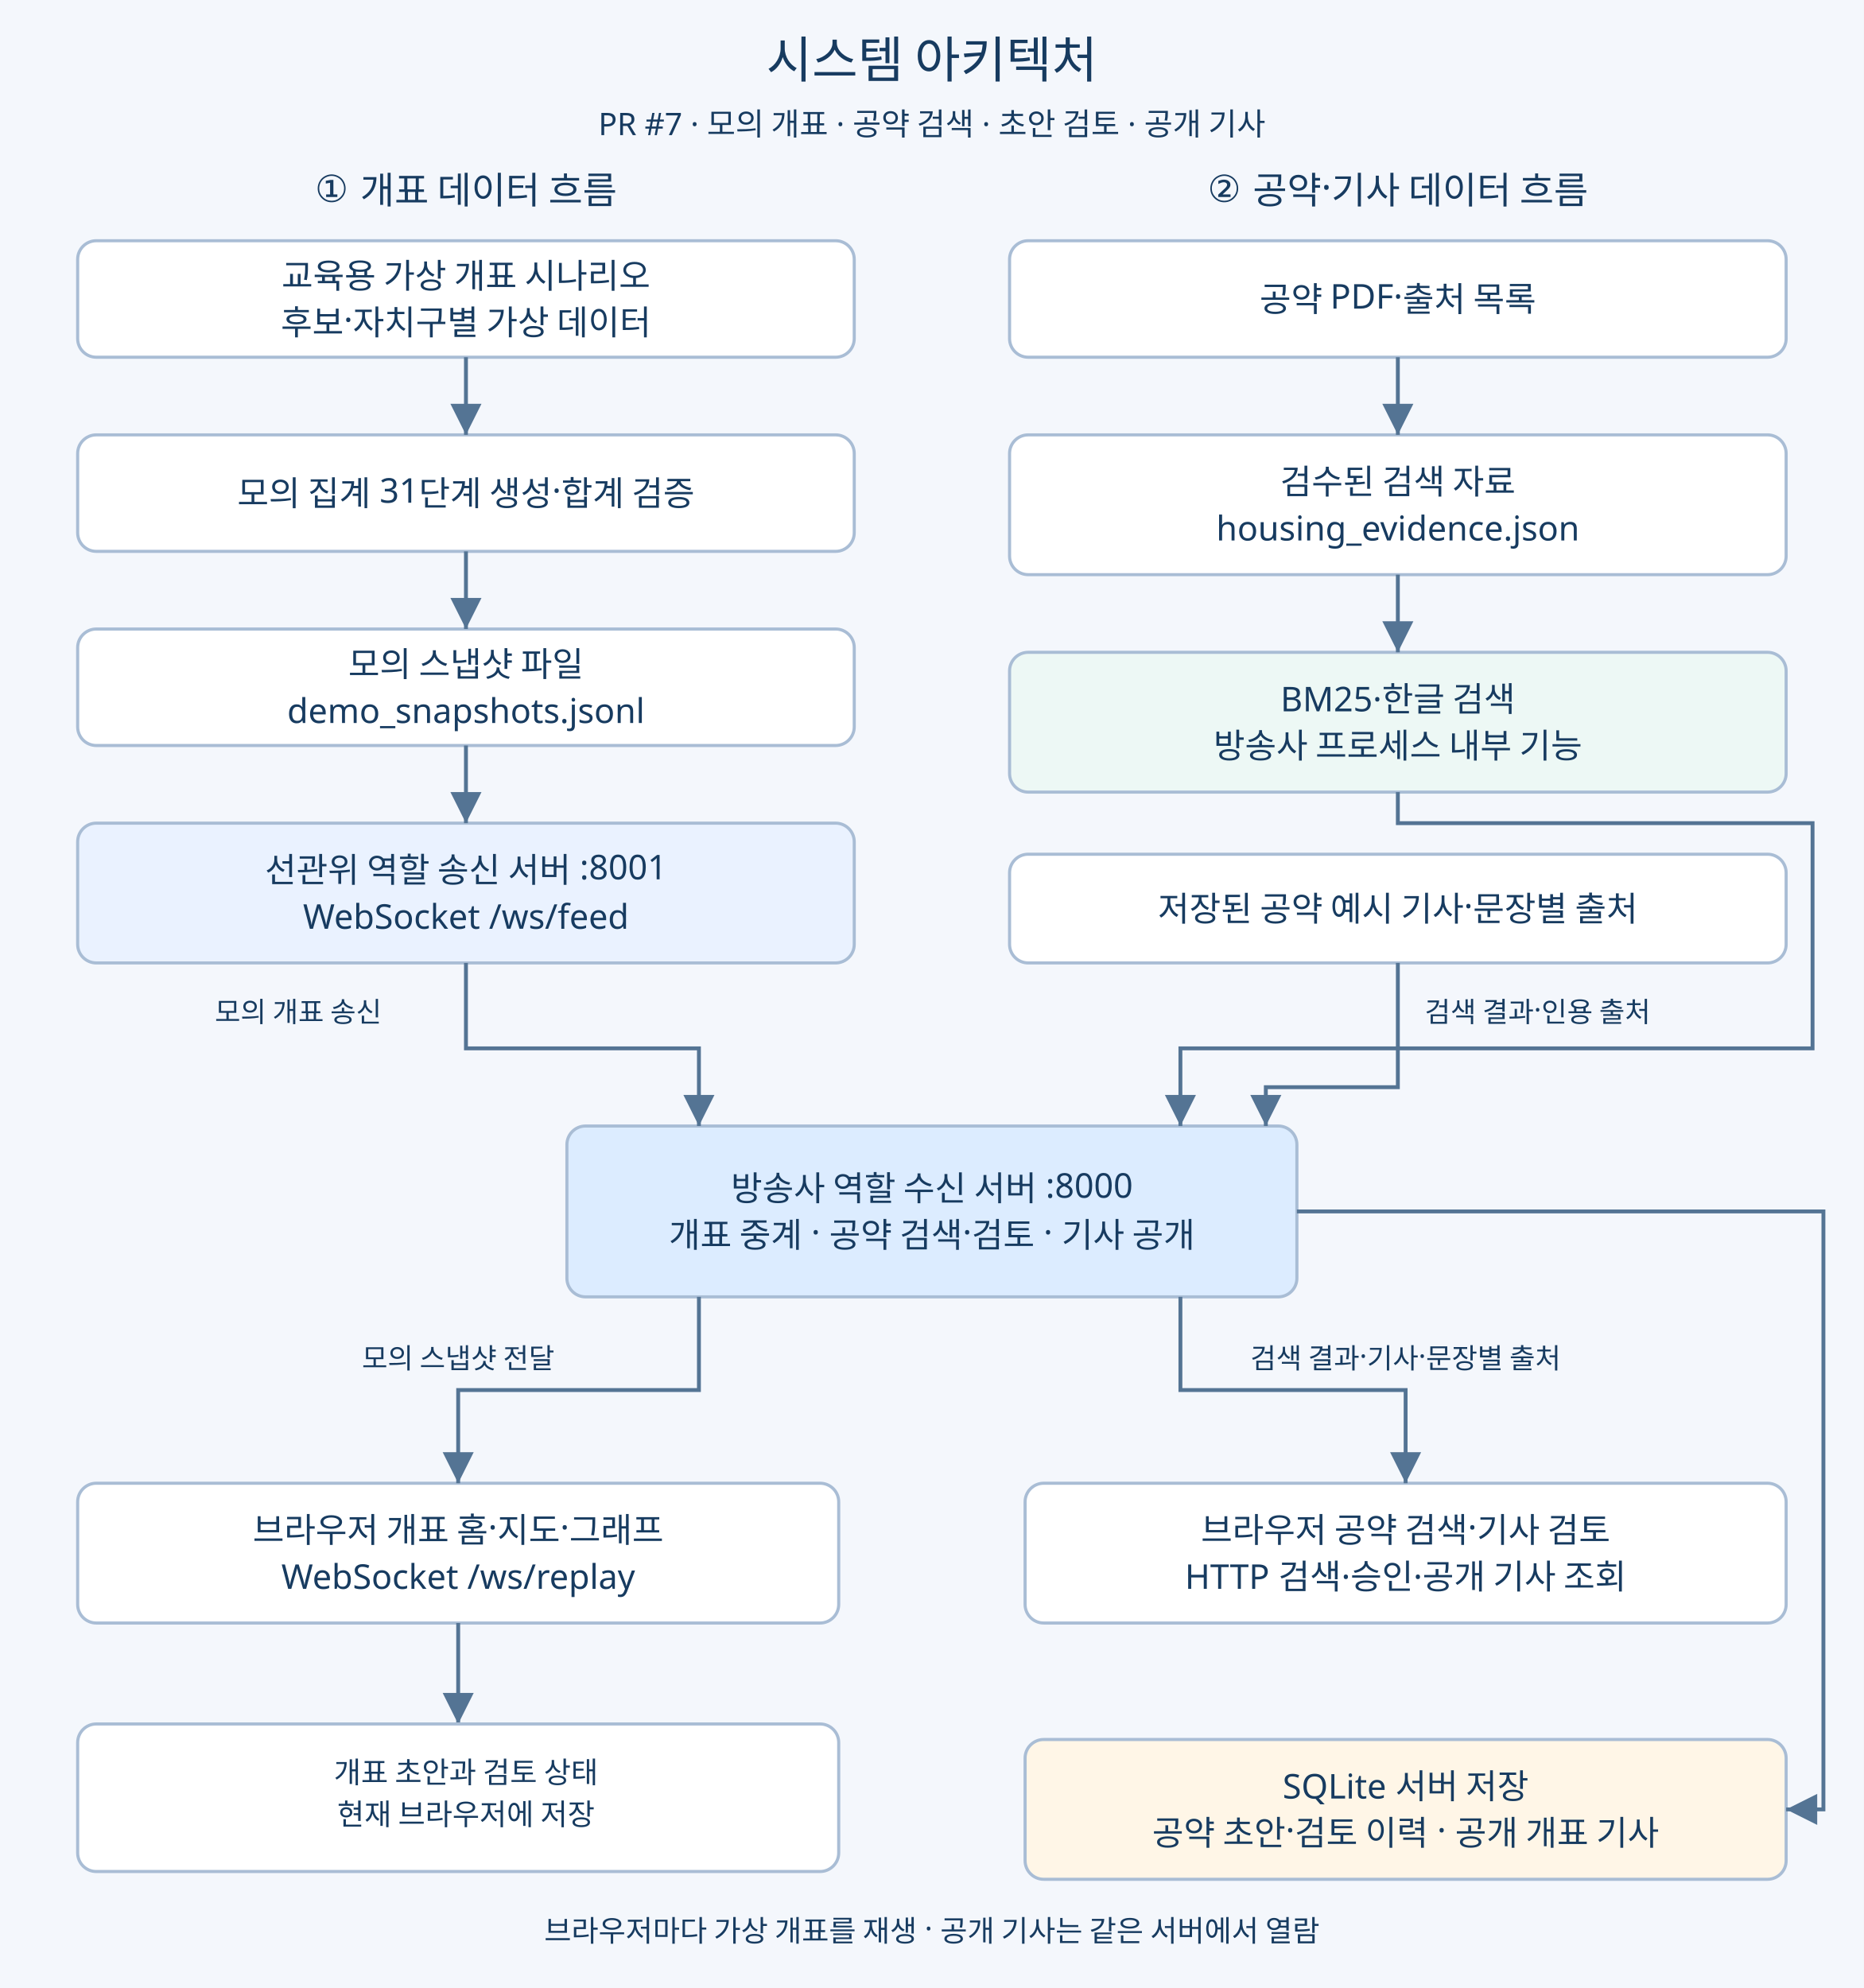
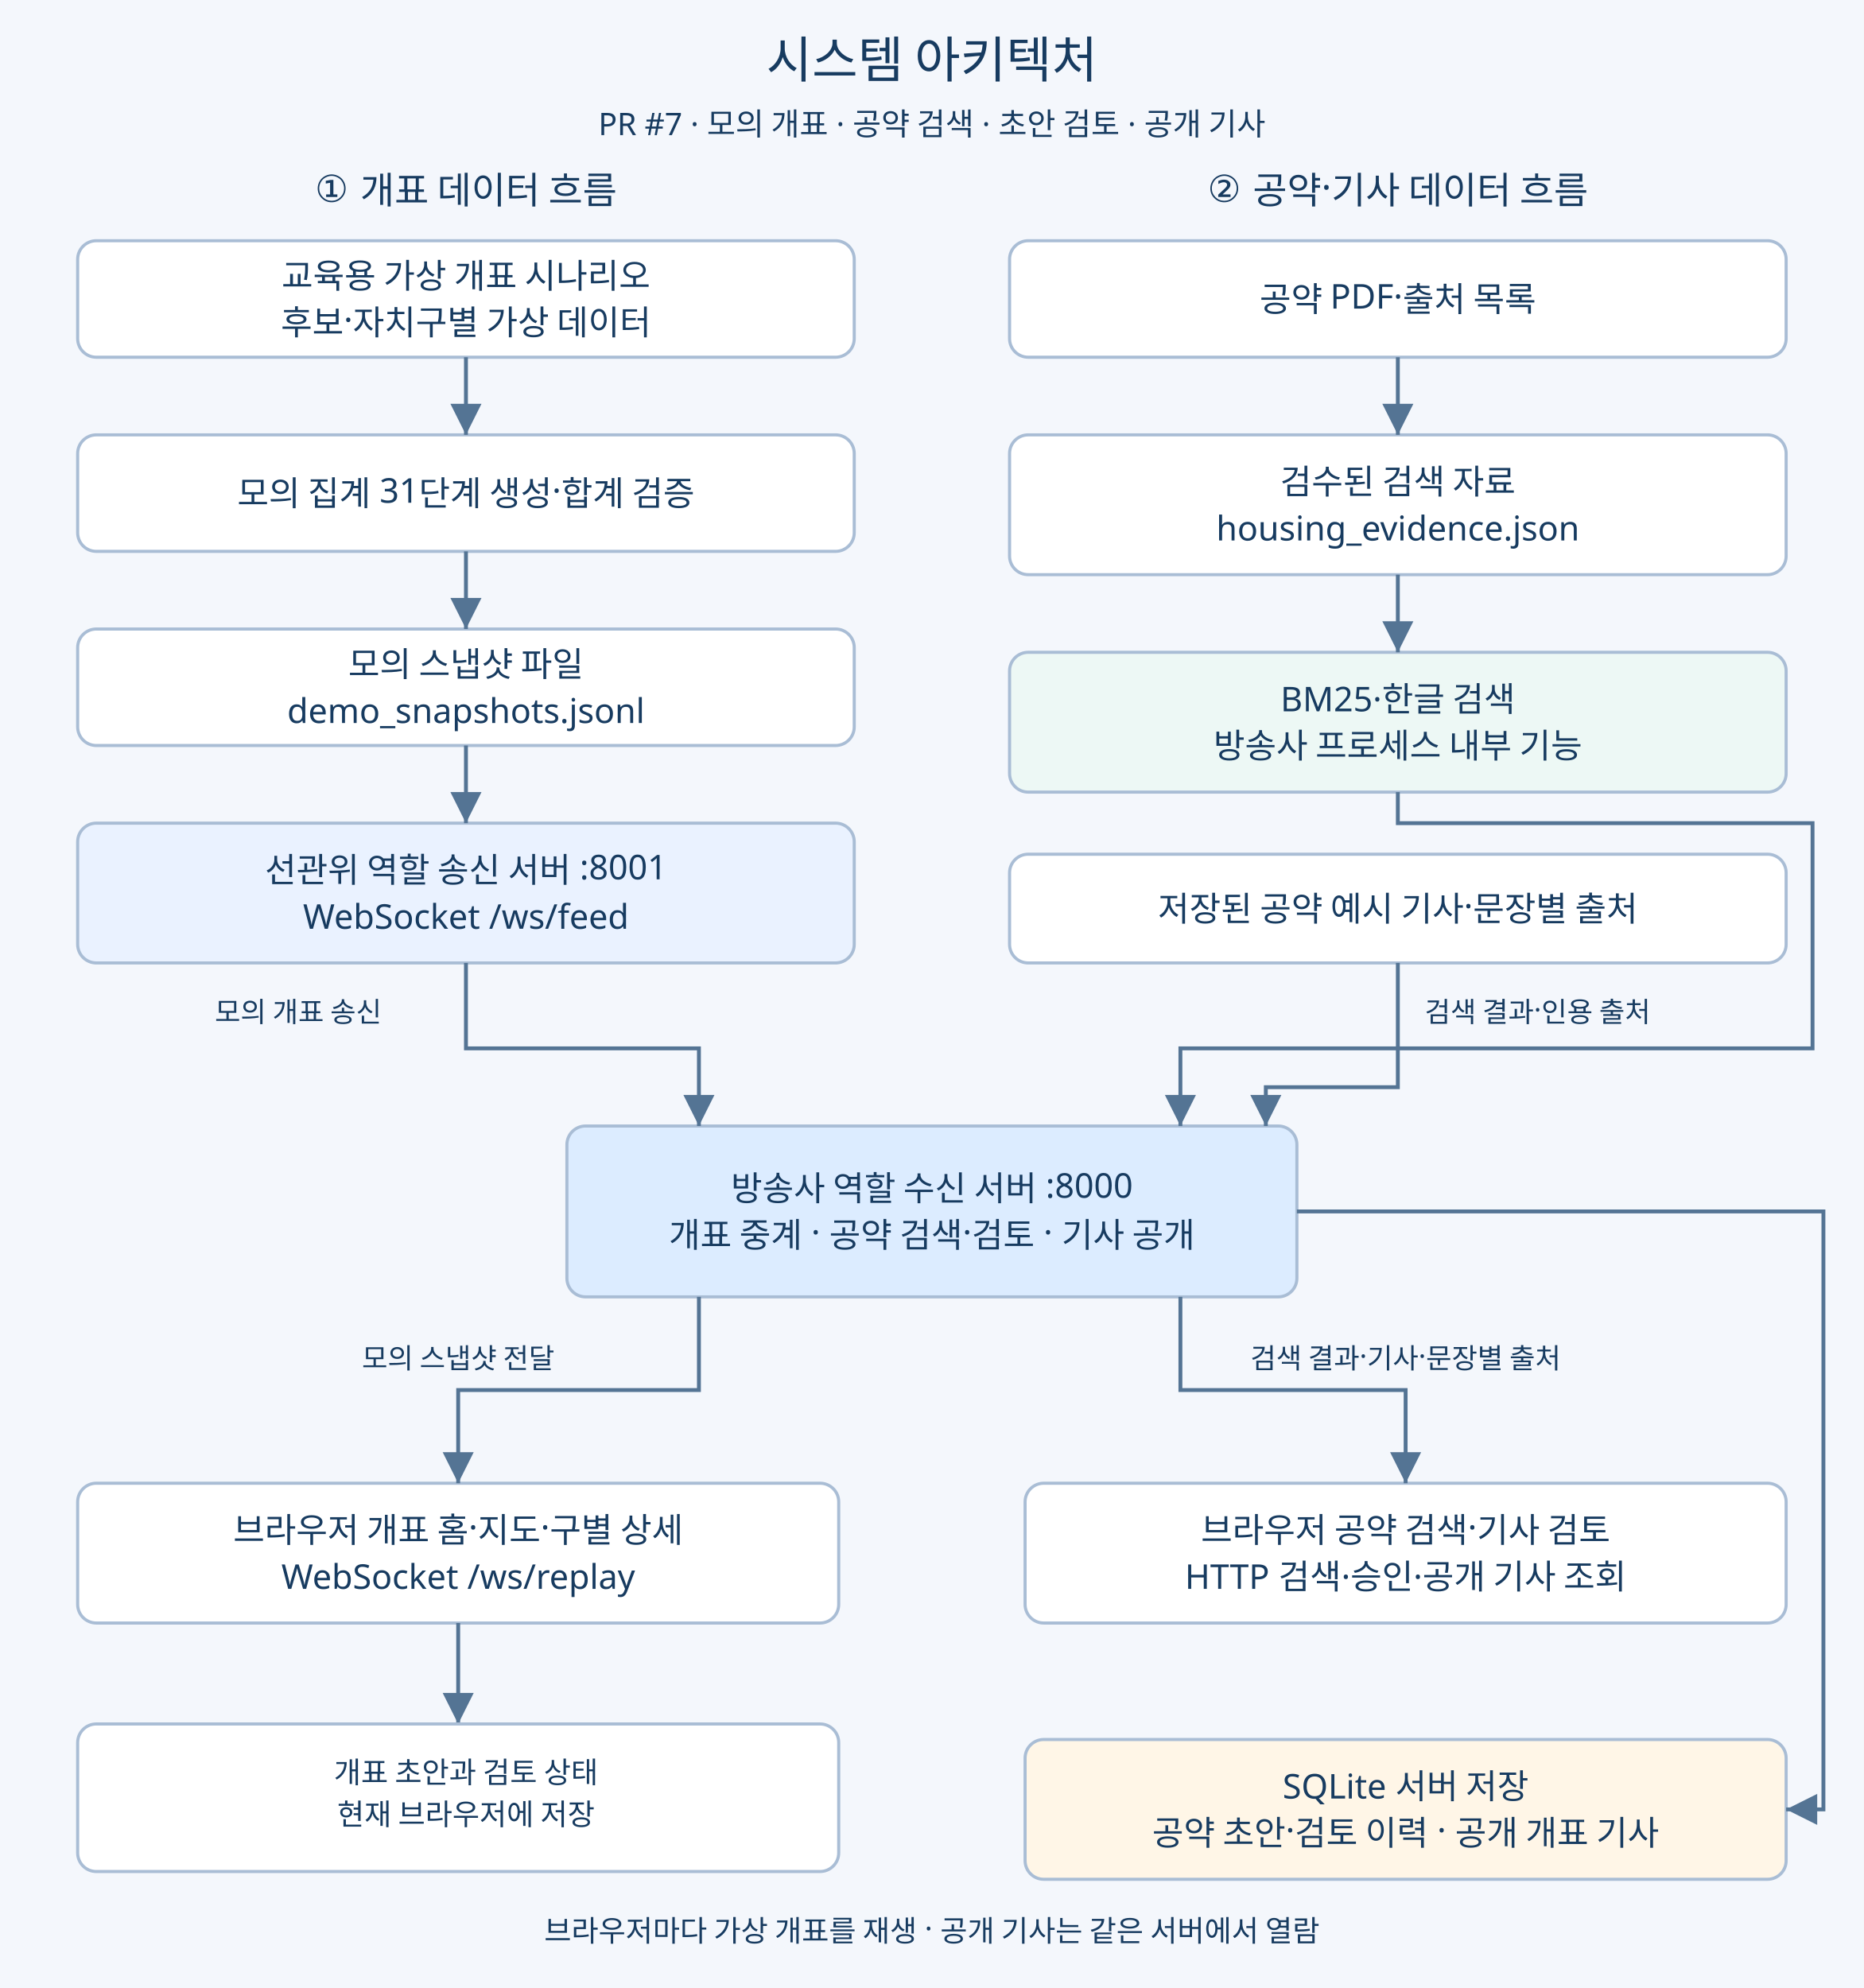
<svg xmlns="http://www.w3.org/2000/svg" width="1200" height="1280" viewBox="0 0 1200 1280">
  <defs>
    <marker id="arrow" markerWidth="10" markerHeight="10" refX="8" refY="4" orient="auto">
      <path d="M0 0L8 4L0 8" fill="#547494" />
    </marker>
  </defs>
  <rect width="1200" height="1280" fill="#f4f7fc" />
  <g font-family="'Malgun Gothic','Noto Sans KR',sans-serif">
    <text x="600" y="50" font-size="32" fill="#173b60" text-anchor="middle">시스템 아키텍처</text>
    <text x="600" y="87" font-size="20" fill="#173b60" text-anchor="middle">PR #7 · 모의 개표 · 공약 검색 · 초안 검토 · 공개 기사</text>
    <text x="300" y="130" font-size="24" fill="#173b60" text-anchor="middle">① 개표 데이터 흐름</text>
    <text x="900" y="130" font-size="24" fill="#173b60" text-anchor="middle">② 공약·기사 데이터 흐름</text>
    <rect x="50" y="155" width="500" height="75" rx="12" fill="#fff" stroke="#a9bdd5" stroke-width="2" />
    <text x="300" y="185.5" font-size="22" fill="#173b60" text-anchor="middle">교육용 가상 개표 시나리오</text>
    <text x="300" y="215.5" font-size="22" fill="#173b60" text-anchor="middle">후보·자치구별 가상 데이터</text>
    <rect x="50" y="280" width="500" height="75" rx="12" fill="#fff" stroke="#a9bdd5" stroke-width="2" />
    <text x="300" y="325.5" font-size="22" fill="#173b60" text-anchor="middle">모의 집계 31단계 생성·합계 검증</text>
    <rect x="50" y="405" width="500" height="75" rx="12" fill="#fff" stroke="#a9bdd5" stroke-width="2" />
    <text x="300" y="435.5" font-size="22" fill="#173b60" text-anchor="middle">모의 스냅샷 파일</text>
    <text x="300" y="465.5" font-size="22" fill="#173b60" text-anchor="middle">demo_snapshots.jsonl</text>
    <rect x="50" y="530" width="500" height="90" rx="12" fill="#eaf2ff" stroke="#a9bdd5" stroke-width="2" />
    <text x="300" y="568" font-size="22" fill="#173b60" text-anchor="middle">선관위 역할 송신 서버 :8001</text>
    <text x="300" y="598" font-size="22" fill="#173b60" text-anchor="middle">WebSocket /ws/feed</text>
    <path d="M300 230V280" fill="none" stroke="#547494" stroke-width="2.5" marker-end="url(#arrow)" />
    <path d="M300 355V405" fill="none" stroke="#547494" stroke-width="2.5" marker-end="url(#arrow)" />
    <path d="M300 480V530" fill="none" stroke="#547494" stroke-width="2.5" marker-end="url(#arrow)" />
    <rect x="650" y="155" width="500" height="75" rx="12" fill="#fff" stroke="#a9bdd5" stroke-width="2" />
    <text x="900" y="200.5" font-size="22" fill="#173b60" text-anchor="middle">공약 PDF·출처 목록</text>
    <rect x="650" y="280" width="500" height="90" rx="12" fill="#fff" stroke="#a9bdd5" stroke-width="2" />
    <text x="900" y="318" font-size="22" fill="#173b60" text-anchor="middle">검수된 검색 자료</text>
    <text x="900" y="348" font-size="22" fill="#173b60" text-anchor="middle">housing_evidence.json</text>
    <rect x="650" y="420" width="500" height="90" rx="12" fill="#edf8f5" stroke="#a9bdd5" stroke-width="2" />
    <text x="900" y="458" font-size="22" fill="#173b60" text-anchor="middle">BM25·한글 검색</text>
    <text x="900" y="488" font-size="22" fill="#173b60" text-anchor="middle">방송사 프로세스 내부 기능</text>
    <path d="M900 230V280" fill="none" stroke="#547494" stroke-width="2.5" marker-end="url(#arrow)" />
    <path d="M900 370V420" fill="none" stroke="#547494" stroke-width="2.5" marker-end="url(#arrow)" />
    <rect x="650" y="550" width="500" height="70" rx="12" fill="#fff" stroke="#a9bdd5" stroke-width="2" />
    <text x="900" y="593" font-size="22" fill="#173b60" text-anchor="middle">저장된 공약 예시 기사·문장별 출처</text>
    <rect x="365" y="725" width="470" height="110" rx="12" fill="#dcecff" stroke="#a9bdd5" stroke-width="2" />
    <text x="600" y="773" font-size="22" fill="#173b60" text-anchor="middle">방송사 역할 수신 서버 :8000</text>
    <text x="600" y="803" font-size="22" fill="#173b60" text-anchor="middle">개표 중계 · 공약 검색·검토 · 기사 공개</text>
    <path d="M300 620V675H450V725" fill="none" stroke="#547494" stroke-width="2.5" marker-end="url(#arrow)" />
    <text x="192" y="658" font-size="18" fill="#173b60" text-anchor="middle">모의 개표 송신</text>
    <path d="M900 510V530H1167V675H760V725" fill="none" stroke="#547494" stroke-width="2.5" marker-end="url(#arrow)" />
    <text x="990" y="658" font-size="18" fill="#173b60" text-anchor="middle">검색 결과·인용 출처</text>
    <path d="M900 620V700H815V725" fill="none" stroke="#547494" stroke-width="2.5" marker-end="url(#arrow)" />
    <rect x="50" y="955" width="490" height="90" rx="12" fill="#fff" stroke="#a9bdd5" stroke-width="2" />
-     <text x="295" y="993" font-size="22" fill="#173b60" text-anchor="middle">브라우저 개표 홈·지도·그래프</text>
+     <text x="295" y="993" font-size="22" fill="#173b60" text-anchor="middle">브라우저 개표 홈·지도·구별 상세</text>
    <text x="295" y="1023" font-size="22" fill="#173b60" text-anchor="middle">WebSocket /ws/replay</text>
    <rect x="660" y="955" width="490" height="90" rx="12" fill="#fff" stroke="#a9bdd5" stroke-width="2" />
    <text x="905" y="993" font-size="22" fill="#173b60" text-anchor="middle">브라우저 공약 검색·기사 검토</text>
    <text x="905" y="1023" font-size="22" fill="#173b60" text-anchor="middle">HTTP 검색·승인·공개 기사 조회</text>
    <path d="M450 835V895H295V955" fill="none" stroke="#547494" stroke-width="2.5" marker-end="url(#arrow)" />
    <path d="M760 835V895H905V955" fill="none" stroke="#547494" stroke-width="2.5" marker-end="url(#arrow)" />
    <text x="295" y="881" font-size="18" fill="#173b60" text-anchor="middle">모의 스냅샷 전달</text>
    <text x="905" y="881" font-size="18" fill="#173b60" text-anchor="middle">검색 결과·기사·문장별 출처</text>
    <rect x="660" y="1120" width="490" height="90" rx="12" fill="#fff6e7" stroke="#a9bdd5" stroke-width="2" />
    <text x="905" y="1158" font-size="22" fill="#173b60" text-anchor="middle">SQLite 서버 저장</text>
    <text x="905" y="1188" font-size="22" fill="#173b60" text-anchor="middle">공약 초안·검토 이력 · 공개 개표 기사</text>
    <path d="M835 780H1174V1165H1150" fill="none" stroke="#547494" stroke-width="2.5" marker-end="url(#arrow)" />
    <path d="M295 1045V1110" fill="none" stroke="#547494" stroke-width="2.5" marker-end="url(#arrow)" />
    <rect x="50" y="1110" width="490" height="95" rx="12" fill="#fff" stroke="#a9bdd5" stroke-width="2" />
    <text x="300" y="1148" font-size="19" fill="#173b60" text-anchor="middle">개표 초안과 검토 상태</text>
    <text x="300" y="1175" font-size="19" fill="#173b60" text-anchor="middle">현재 브라우저에 저장</text>
    <text x="600" y="1250" font-size="19" fill="#173b60" text-anchor="middle">브라우저마다 가상 개표를 재생 · 공개 기사는 같은 서버에서 열람</text>
  </g>
</svg>
